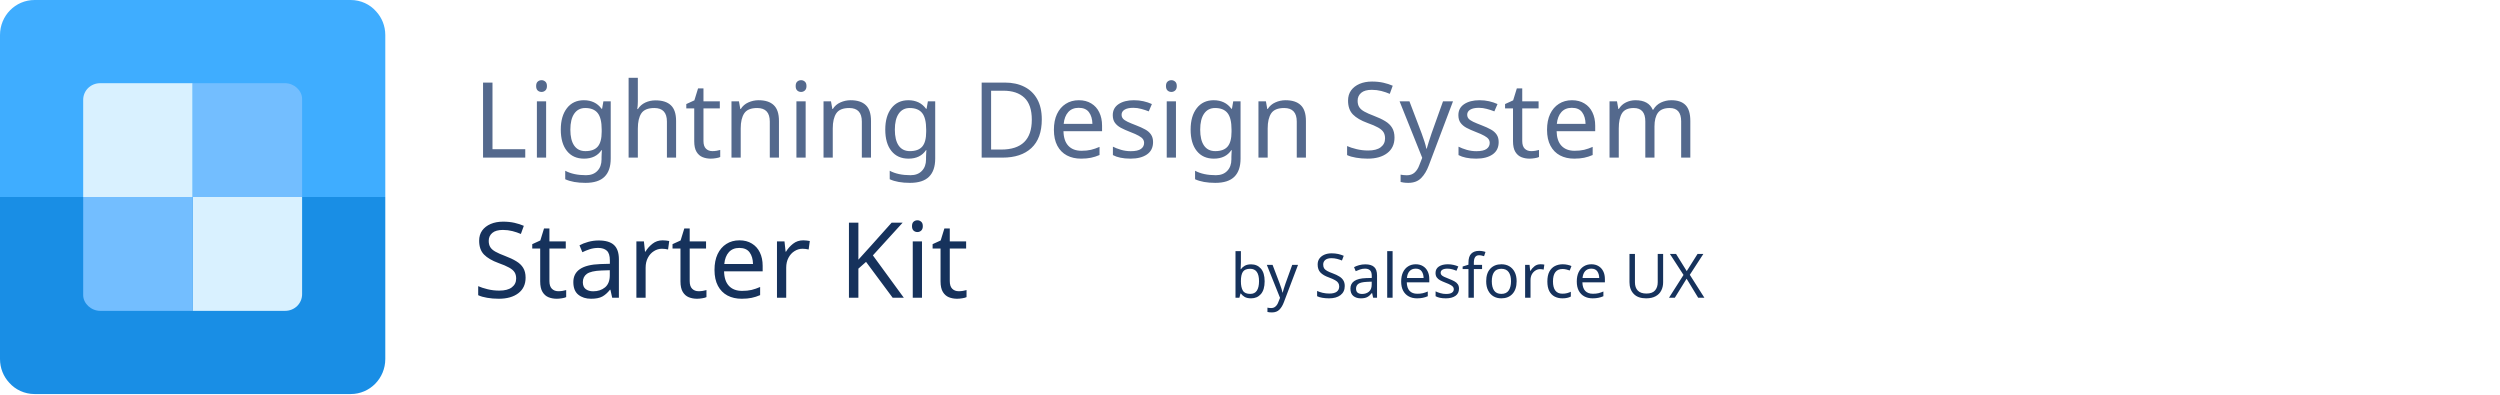
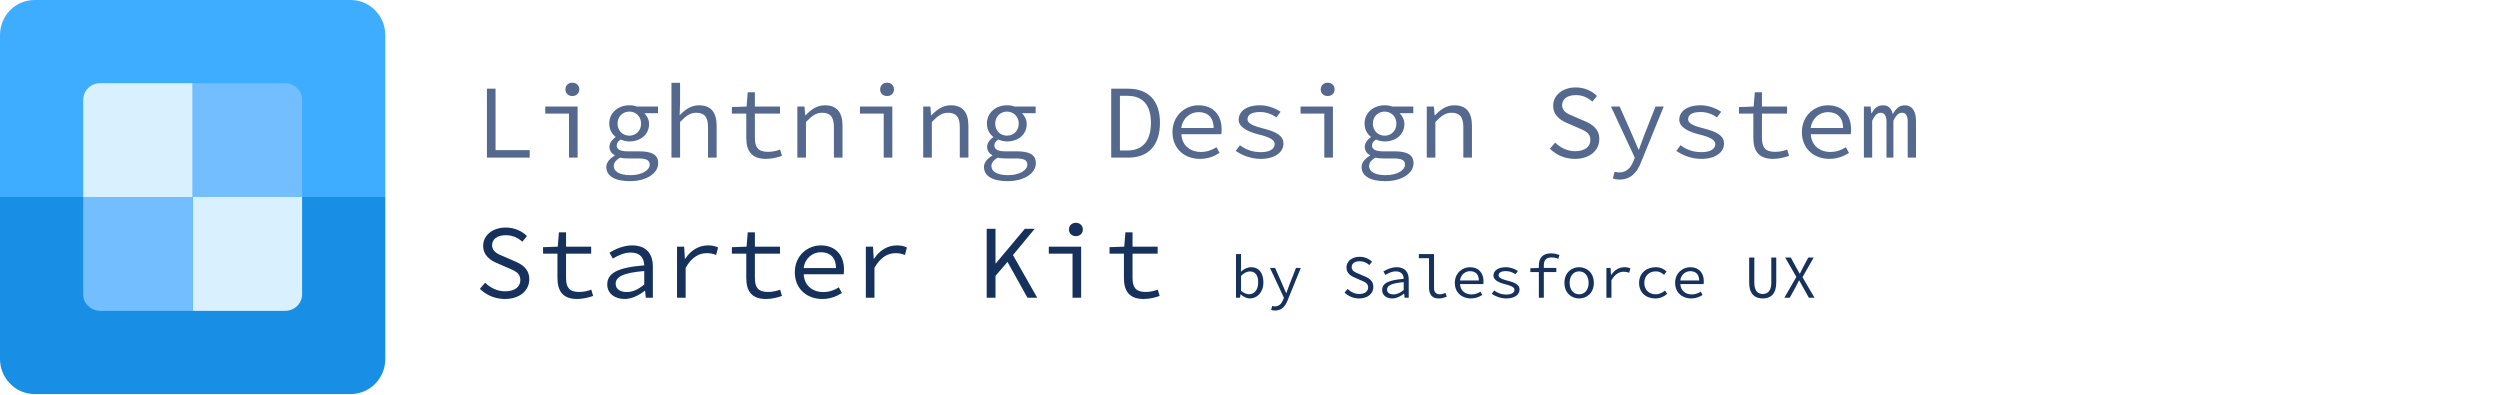
<svg xmlns="http://www.w3.org/2000/svg" width="571px" height="90px" viewBox="0 0 571 90" version="1.1">
  <defs />
  <g id="Page-1" stroke="none" stroke-width="1" fill="none" fill-rule="evenodd">
    <g id="Group">
      <path d="M0,45 L0,82 C0,84.1 0.8,86 2.1,87.4 C3.5,89 5.6,90 7.9,90 L80.1,90 C84.5,90 88,86.4 88,82 L88,45" id="Shape" fill="#198EE5" />
      <path d="M0,8 C0,3.6 3.5,0 7.9,0 L80.1,0 C82.4,0 84.5,1 85.9,2.6 C87.2,4 88,5.9 88,8 L88,45 L0,45 L0,8" id="Shape" fill="#3FADFF" />
      <path d="M22.9,19 L44,19 L44,45 L19,45 L19,22.8 C19,20.7 20.7,19 22.9,19 L22.9,19 Z" id="Shape" fill="#D9F1FF" />
      <path d="M44,19 L65.1,19 C67.2,19 69,20.7 69,22.6 L69,45 L44,45 L44,19 L44,19 Z" id="Shape" fill="#73BEFF" />
      <path d="M65.1,71 L44,71 L44,45 L69,45 L69,67.2 C69,69.3 67.3,71 65.1,71 L65.1,71 Z" id="Shape" fill="#D9F1FF" />
      <path d="M44,71 L22.9,71 C20.8,71 19,69.3 19,67.4 L19,45 L44,45 L44,71 L44,71 Z" id="Shape" fill="#73BEFF" />
    </g>
-     <text id="Lightning-Design-Sys" font-family="SauceCodePowerline-Regular, Source Code Pro for Powerline" font-size="24" font-weight="normal" fill="#54698D">
-       <tspan x="108" y="36">Lightning Design System</tspan>
-     </text>
-     <text id="Starter-Kit" font-family="SauceCodePowerline-Regular, Source Code Pro for Powerline" font-size="24" font-weight="normal" fill="#16325C">
-       <tspan x="108" y="68">Starter Kit</tspan>
-     </text>
-     <text id="by-Salesforce-UX" font-family="SauceCodePowerline-Regular, Source Code Pro for Powerline" font-size="14" font-weight="normal" fill="#16325C">
-       <tspan x="281" y="68">by Salesforce UX</tspan>
-     </text>
+     <path d="M111.216,36 L120.984,36 L120.984,34.296 L113.184,34.296 L113.184,20.256 L111.216,20.256 L111.216,36 Z M124.536,25.944 L129.96,25.944 L129.96,36 L131.928,36 L131.928,24.336 L124.536,24.336 L124.536,25.944 Z M130.728,21.936 C131.616,21.936 132.312,21.336 132.312,20.424 C132.312,19.488 131.616,18.888 130.728,18.888 C129.816,18.888 129.144,19.488 129.144,20.424 C129.144,21.336 129.816,21.936 130.728,21.936 L130.728,21.936 Z M140.184,37.944 C140.184,37.272 140.568,36.6 141.672,36 C142.176,36.144 142.776,36.192 143.448,36.192 L145.728,36.192 C147.504,36.192 148.392,36.504 148.392,37.608 C148.392,38.808 146.712,40.008 144,40.008 C141.504,40.008 140.184,39.168 140.184,37.944 L140.184,37.944 Z M138.48,38.136 C138.48,40.2 140.448,41.376 143.856,41.376 C147.816,41.376 150.336,39.48 150.336,37.296 C150.336,35.328 148.896,34.56 145.896,34.56 L143.28,34.56 C141.744,34.56 140.856,34.152 140.856,33.216 C140.856,32.664 141.192,32.232 141.768,31.872 C142.416,32.16 143.136,32.304 143.736,32.304 C146.256,32.304 148.248,30.792 148.248,28.296 C148.248,27.264 147.72,26.424 147.168,25.848 L150.288,25.848 L150.288,24.336 L145.464,24.336 C144.96,24.144 144.408,24.048 143.736,24.048 C141.264,24.048 139.152,25.68 139.152,28.224 C139.152,29.616 139.8,30.648 140.592,31.248 L140.592,31.344 C139.704,31.944 139.2,32.784 139.2,33.528 C139.2,34.512 139.776,35.112 140.4,35.448 L140.4,35.544 C139.152,36.264 138.48,37.2 138.48,38.136 L138.48,38.136 Z M143.736,30.984 C142.272,30.984 141.048,29.904 141.048,28.224 C141.048,26.592 142.272,25.488 143.736,25.488 C145.224,25.488 146.424,26.592 146.424,28.224 C146.424,29.904 145.224,30.984 143.736,30.984 L143.736,30.984 Z M153.36,36 L155.328,36 L155.328,27.864 C156.696,26.448 157.632,25.752 159.024,25.752 C160.944,25.752 161.712,26.808 161.712,29.016 L161.712,36 L163.68,36 L163.68,28.752 C163.68,25.68 162.408,24.048 159.648,24.048 C157.824,24.048 156.48,25.032 155.232,26.328 L155.328,23.568 L155.328,18.912 L153.36,18.912 L153.36,36 Z M170.448,31.464 C170.448,34.344 171.552,36.288 174.936,36.288 C176.208,36.288 177.552,35.976 178.608,35.592 L178.176,34.152 C177.36,34.464 176.472,34.68 175.368,34.68 C173.112,34.68 172.416,33.576 172.416,31.488 L172.416,25.944 L178.152,25.944 L178.152,24.336 L172.416,24.336 L172.416,21.072 L170.784,21.072 L170.52,24.336 L167.16,24.456 L167.16,25.944 L170.448,25.944 L170.448,31.464 Z M182.112,36 L184.08,36 L184.08,27.864 C185.448,26.448 186.384,25.752 187.776,25.752 C189.696,25.752 190.464,26.808 190.464,29.016 L190.464,36 L192.432,36 L192.432,28.752 C192.432,25.68 191.16,24.048 188.4,24.048 C186.576,24.048 185.232,25.032 184.008,26.328 L183.912,26.328 L183.744,24.336 L182.112,24.336 L182.112,36 Z M196.416,25.944 L201.84,25.944 L201.84,36 L203.808,36 L203.808,24.336 L196.416,24.336 L196.416,25.944 Z M202.608,21.936 C203.496,21.936 204.192,21.336 204.192,20.424 C204.192,19.488 203.496,18.888 202.608,18.888 C201.696,18.888 201.024,19.488 201.024,20.424 C201.024,21.336 201.696,21.936 202.608,21.936 L202.608,21.936 Z M210.864,36 L212.832,36 L212.832,27.864 C214.2,26.448 215.136,25.752 216.528,25.752 C218.448,25.752 219.216,26.808 219.216,29.016 L219.216,36 L221.184,36 L221.184,28.752 C221.184,25.68 219.912,24.048 217.152,24.048 C215.328,24.048 213.984,25.032 212.76,26.328 L212.664,26.328 L212.496,24.336 L210.864,24.336 L210.864,36 Z M226.44,37.944 C226.44,37.272 226.824,36.6 227.928,36 C228.432,36.144 229.032,36.192 229.704,36.192 L231.984,36.192 C233.76,36.192 234.648,36.504 234.648,37.608 C234.648,38.808 232.968,40.008 230.256,40.008 C227.76,40.008 226.44,39.168 226.44,37.944 L226.44,37.944 Z M224.736,38.136 C224.736,40.2 226.704,41.376 230.112,41.376 C234.072,41.376 236.592,39.48 236.592,37.296 C236.592,35.328 235.152,34.56 232.152,34.56 L229.536,34.56 C228,34.56 227.112,34.152 227.112,33.216 C227.112,32.664 227.448,32.232 228.024,31.872 C228.672,32.16 229.392,32.304 229.992,32.304 C232.512,32.304 234.504,30.792 234.504,28.296 C234.504,27.264 233.976,26.424 233.424,25.848 L236.544,25.848 L236.544,24.336 L231.72,24.336 C231.216,24.144 230.664,24.048 229.992,24.048 C227.52,24.048 225.408,25.68 225.408,28.224 C225.408,29.616 226.056,30.648 226.848,31.248 L226.848,31.344 C225.96,31.944 225.456,32.784 225.456,33.528 C225.456,34.512 226.032,35.112 226.656,35.448 L226.656,35.544 C225.408,36.264 224.736,37.2 224.736,38.136 L224.736,38.136 Z M229.992,30.984 C228.528,30.984 227.304,29.904 227.304,28.224 C227.304,26.592 228.528,25.488 229.992,25.488 C231.48,25.488 232.68,26.592 232.68,28.224 C232.68,29.904 231.48,30.984 229.992,30.984 L229.992,30.984 Z M253.8,36 L257.736,36 C262.392,36 264.936,33.072 264.936,28.056 C264.936,23.064 262.392,20.256 257.64,20.256 L253.8,20.256 L253.8,36 Z M255.792,34.368 L255.792,21.888 L257.52,21.888 C261.096,21.888 262.872,24.096 262.872,28.056 C262.872,32.04 261.096,34.368 257.52,34.368 L255.792,34.368 Z M267.792,30.192 C267.792,34.008 270.6,36.288 274.056,36.288 C275.928,36.288 277.392,35.664 278.544,34.92 L277.848,33.624 C276.768,34.296 275.664,34.704 274.296,34.704 C271.752,34.704 269.928,33.12 269.832,30.648 L278.952,30.648 C279,30.36 279.024,29.928 279.024,29.52 C279.024,26.232 277.056,24.048 273.72,24.048 C270.696,24.048 267.792,26.376 267.792,30.192 L267.792,30.192 Z M269.808,29.232 C270.12,26.952 271.848,25.608 273.744,25.608 C275.904,25.608 277.2,26.904 277.2,29.232 L269.808,29.232 Z M282.24,34.464 C283.656,35.448 285.672,36.288 287.952,36.288 C291.288,36.288 293.136,34.704 293.136,32.808 C293.136,31.032 291.624,30.12 288.48,29.328 C286.368,28.8 284.928,28.224 284.928,27.264 C284.928,26.352 285.624,25.584 287.808,25.584 C289.248,25.584 290.496,26.088 291.528,26.808 L292.488,25.536 C291.336,24.744 289.56,24.048 287.808,24.048 C284.592,24.048 282.912,25.488 282.912,27.36 C282.912,29.016 284.952,30.072 287.352,30.672 C290.208,31.368 291.144,32.016 291.144,32.928 C291.144,33.936 290.112,34.752 288.024,34.752 C285.936,34.752 284.496,34.128 283.2,33.168 L282.24,34.464 Z M297.048,25.944 L302.472,25.944 L302.472,36 L304.44,36 L304.44,24.336 L297.048,24.336 L297.048,25.944 Z M303.24,21.936 C304.128,21.936 304.824,21.336 304.824,20.424 C304.824,19.488 304.128,18.888 303.24,18.888 C302.328,18.888 301.656,19.488 301.656,20.424 C301.656,21.336 302.328,21.936 303.24,21.936 L303.24,21.936 Z M312.696,37.944 C312.696,37.272 313.08,36.6 314.184,36 C314.688,36.144 315.288,36.192 315.96,36.192 L318.24,36.192 C320.016,36.192 320.904,36.504 320.904,37.608 C320.904,38.808 319.224,40.008 316.512,40.008 C314.016,40.008 312.696,39.168 312.696,37.944 L312.696,37.944 Z M310.992,38.136 C310.992,40.2 312.96,41.376 316.368,41.376 C320.328,41.376 322.848,39.48 322.848,37.296 C322.848,35.328 321.408,34.56 318.408,34.56 L315.792,34.56 C314.256,34.56 313.368,34.152 313.368,33.216 C313.368,32.664 313.704,32.232 314.28,31.872 C314.928,32.16 315.648,32.304 316.248,32.304 C318.768,32.304 320.76,30.792 320.76,28.296 C320.76,27.264 320.232,26.424 319.68,25.848 L322.8,25.848 L322.8,24.336 L317.976,24.336 C317.472,24.144 316.92,24.048 316.248,24.048 C313.776,24.048 311.664,25.68 311.664,28.224 C311.664,29.616 312.312,30.648 313.104,31.248 L313.104,31.344 C312.216,31.944 311.712,32.784 311.712,33.528 C311.712,34.512 312.288,35.112 312.912,35.448 L312.912,35.544 C311.664,36.264 310.992,37.2 310.992,38.136 L310.992,38.136 Z M316.248,30.984 C314.784,30.984 313.56,29.904 313.56,28.224 C313.56,26.592 314.784,25.488 316.248,25.488 C317.736,25.488 318.936,26.592 318.936,28.224 C318.936,29.904 317.736,30.984 316.248,30.984 L316.248,30.984 Z M325.872,36 L327.84,36 L327.84,27.864 C329.208,26.448 330.144,25.752 331.536,25.752 C333.456,25.752 334.224,26.808 334.224,29.016 L334.224,36 L336.192,36 L336.192,28.752 C336.192,25.68 334.92,24.048 332.16,24.048 C330.336,24.048 328.992,25.032 327.768,26.328 L327.672,26.328 L327.504,24.336 L325.872,24.336 L325.872,36 Z M354,33.96 C355.416,35.376 357.408,36.288 359.712,36.288 C363.168,36.288 365.28,34.296 365.28,31.8 C365.28,29.472 363.744,28.392 361.8,27.6 L359.592,26.64 C358.248,26.088 356.784,25.536 356.784,24.024 C356.784,22.608 358.008,21.72 359.904,21.72 C361.464,21.72 362.664,22.296 363.696,23.208 L364.752,21.912 C363.6,20.76 361.872,19.968 359.904,19.968 C356.904,19.968 354.744,21.744 354.744,24.144 C354.744,26.448 356.568,27.576 358.152,28.2 L360.408,29.184 C362.016,29.856 363.24,30.36 363.24,31.968 C363.24,33.504 361.968,34.536 359.736,34.536 C358.008,34.536 356.376,33.744 355.2,32.568 L354,33.96 Z M368.784,39.216 L368.376,40.776 C368.784,40.92 369.36,41.016 369.912,41.016 C372.552,41.016 373.992,39.264 374.856,36.96 L379.992,24.336 L378.12,24.336 L375.576,30.792 C375.192,31.848 374.736,33.072 374.328,34.176 L374.232,34.176 C373.752,33.048 373.248,31.824 372.792,30.792 L369.936,24.336 L367.944,24.336 L373.392,36.024 L373.032,36.888 C372.456,38.328 371.472,39.384 369.84,39.384 C369.48,39.384 369.096,39.312 368.784,39.216 L368.784,39.216 Z M382.872,34.464 C384.288,35.448 386.304,36.288 388.584,36.288 C391.92,36.288 393.768,34.704 393.768,32.808 C393.768,31.032 392.256,30.12 389.112,29.328 C387,28.8 385.56,28.224 385.56,27.264 C385.56,26.352 386.256,25.584 388.44,25.584 C389.88,25.584 391.128,26.088 392.16,26.808 L393.12,25.536 C391.968,24.744 390.192,24.048 388.44,24.048 C385.224,24.048 383.544,25.488 383.544,27.36 C383.544,29.016 385.584,30.072 387.984,30.672 C390.84,31.368 391.776,32.016 391.776,32.928 C391.776,33.936 390.744,34.752 388.656,34.752 C386.568,34.752 385.128,34.128 383.832,33.168 L382.872,34.464 Z M400.464,31.464 C400.464,34.344 401.568,36.288 404.952,36.288 C406.224,36.288 407.568,35.976 408.624,35.592 L408.192,34.152 C407.376,34.464 406.488,34.68 405.384,34.68 C403.128,34.68 402.432,33.576 402.432,31.488 L402.432,25.944 L408.168,25.944 L408.168,24.336 L402.432,24.336 L402.432,21.072 L400.8,21.072 L400.536,24.336 L397.176,24.456 L397.176,25.944 L400.464,25.944 L400.464,31.464 Z M411.552,30.192 C411.552,34.008 414.36,36.288 417.816,36.288 C419.688,36.288 421.152,35.664 422.304,34.92 L421.608,33.624 C420.528,34.296 419.424,34.704 418.056,34.704 C415.512,34.704 413.688,33.12 413.592,30.648 L422.712,30.648 C422.76,30.36 422.784,29.928 422.784,29.52 C422.784,26.232 420.816,24.048 417.48,24.048 C414.456,24.048 411.552,26.376 411.552,30.192 L411.552,30.192 Z M413.568,29.232 C413.88,26.952 415.608,25.608 417.504,25.608 C419.664,25.608 420.96,26.904 420.96,29.232 L413.568,29.232 Z M425.712,36 L427.608,36 L427.608,27.552 C428.208,26.352 428.736,25.752 429.552,25.752 C430.416,25.752 430.872,26.448 430.872,27.816 L430.872,36 L432.456,36 L432.456,27.552 C433.056,26.352 433.608,25.752 434.448,25.752 C435.312,25.752 435.72,26.448 435.72,27.816 L435.72,36 L437.616,36 L437.616,27.648 C437.616,25.32 436.68,24.048 435.072,24.048 C433.776,24.048 433.008,24.84 432.312,26.064 C432.024,24.72 431.28,24.048 430.104,24.048 C428.784,24.048 428.064,24.792 427.488,25.872 L427.416,25.872 L427.248,24.336 L425.712,24.336 L425.712,36 Z" id="Lightning-Design-Sys" fill="#54698D" />
+     <path d="M109.608,65.96 C111.024,67.376 113.016,68.288 115.32,68.288 C118.776,68.288 120.888,66.296 120.888,63.8 C120.888,61.472 119.352,60.392 117.408,59.6 L115.2,58.64 C113.856,58.088 112.392,57.536 112.392,56.024 C112.392,54.608 113.616,53.72 115.512,53.72 C117.072,53.72 118.272,54.296 119.304,55.208 L120.36,53.912 C119.208,52.76 117.48,51.968 115.512,51.968 C112.512,51.968 110.352,53.744 110.352,56.144 C110.352,58.448 112.176,59.576 113.76,60.2 L116.016,61.184 C117.624,61.856 118.848,62.36 118.848,63.968 C118.848,65.504 117.576,66.536 115.344,66.536 C113.616,66.536 111.984,65.744 110.808,64.568 L109.608,65.96 Z M127.32,63.464 C127.32,66.344 128.424,68.288 131.808,68.288 C133.08,68.288 134.424,67.976 135.48,67.592 L135.048,66.152 C134.232,66.464 133.344,66.68 132.24,66.68 C129.984,66.68 129.288,65.576 129.288,63.488 L129.288,57.944 L135.024,57.944 L135.024,56.336 L129.288,56.336 L129.288,53.072 L127.656,53.072 L127.392,56.336 L124.032,56.456 L124.032,57.944 L127.32,57.944 L127.32,63.464 Z M138.696,64.976 C138.696,67.064 140.472,68.288 142.656,68.288 C144.312,68.288 145.968,67.424 147.264,66.416 L147.336,66.416 L147.504,68 L149.112,68 L149.112,60.848 C149.112,57.944 147.576,56.048 144.384,56.048 C142.344,56.048 140.376,56.96 139.2,57.728 L139.968,59.072 C141.048,58.4 142.536,57.68 144.048,57.68 C146.304,57.68 147.096,59.024 147.144,60.608 C141.12,61.088 138.696,62.36 138.696,64.976 L138.696,64.976 Z M140.616,64.832 C140.616,63.296 142.152,62.312 147.144,61.904 L147.144,64.976 C145.824,66.08 144.504,66.704 143.184,66.704 C141.84,66.704 140.616,66.152 140.616,64.832 L140.616,64.832 Z M154.632,68 L156.6,68 L156.6,61.16 C157.992,58.736 159.648,57.824 161.4,57.824 C162.312,57.824 162.744,57.944 163.56,58.232 L164.016,56.528 C163.296,56.168 162.576,56.048 161.712,56.048 C159.552,56.048 157.728,57.224 156.504,59.096 L156.432,59.096 L156.264,56.336 L154.632,56.336 L154.632,68 Z M170.448,63.464 C170.448,66.344 171.552,68.288 174.936,68.288 C176.208,68.288 177.552,67.976 178.608,67.592 L178.176,66.152 C177.36,66.464 176.472,66.68 175.368,66.68 C173.112,66.68 172.416,65.576 172.416,63.488 L172.416,57.944 L178.152,57.944 L178.152,56.336 L172.416,56.336 L172.416,53.072 L170.784,53.072 L170.52,56.336 L167.16,56.456 L167.16,57.944 L170.448,57.944 L170.448,63.464 Z M181.536,62.192 C181.536,66.008 184.344,68.288 187.8,68.288 C189.672,68.288 191.136,67.664 192.288,66.92 L191.592,65.624 C190.512,66.296 189.408,66.704 188.04,66.704 C185.496,66.704 183.672,65.12 183.576,62.648 L192.696,62.648 C192.744,62.36 192.768,61.928 192.768,61.52 C192.768,58.232 190.8,56.048 187.464,56.048 C184.44,56.048 181.536,58.376 181.536,62.192 L181.536,62.192 Z M183.552,61.232 C183.864,58.952 185.592,57.608 187.488,57.608 C189.648,57.608 190.944,58.904 190.944,61.232 L183.552,61.232 Z M197.76,68 L199.728,68 L199.728,61.16 C201.12,58.736 202.776,57.824 204.528,57.824 C205.44,57.824 205.872,57.944 206.688,58.232 L207.144,56.528 C206.424,56.168 205.704,56.048 204.84,56.048 C202.68,56.048 200.856,57.224 199.632,59.096 L199.56,59.096 L199.392,56.336 L197.76,56.336 L197.76,68 Z M225.36,68 L227.376,68 L227.376,63.008 L230.112,59.816 L234.672,68 L236.904,68 L231.36,58.256 L236.328,52.256 L234.072,52.256 L227.448,60.152 L227.376,60.152 L227.376,52.256 L225.36,52.256 L225.36,68 Z M239.544,57.944 L244.968,57.944 L244.968,68 L246.936,68 L246.936,56.336 L239.544,56.336 L239.544,57.944 Z M245.736,53.936 C246.624,53.936 247.32,53.336 247.32,52.424 C247.32,51.488 246.624,50.888 245.736,50.888 C244.824,50.888 244.152,51.488 244.152,52.424 C244.152,53.336 244.824,53.936 245.736,53.936 L245.736,53.936 Z M256.704,63.464 C256.704,66.344 257.808,68.288 261.192,68.288 C262.464,68.288 263.808,67.976 264.864,67.592 L264.432,66.152 C263.616,66.464 262.728,66.68 261.624,66.68 C259.368,66.68 258.672,65.576 258.672,63.488 L258.672,57.944 L264.408,57.944 L264.408,56.336 L258.672,56.336 L258.672,53.072 L257.04,53.072 L256.776,56.336 L253.416,56.456 L253.416,57.944 L256.704,57.944 L256.704,63.464 Z" id="Starter-Kit" fill="#16325C" />
+     <path d="M282.302,68 L283.226,68 L283.324,67.244 L283.366,67.244 C284.01,67.818 284.822,68.168 285.48,68.168 C287.104,68.168 288.56,66.81 288.56,64.486 C288.56,62.386 287.566,61.028 285.732,61.028 C284.934,61.028 284.066,61.434 283.422,62.064 L283.45,60.748 L283.45,58.032 L282.302,58.032 L282.302,68 Z M283.45,66.404 L283.45,63.016 C284.15,62.316 284.85,61.994 285.452,61.994 C286.81,61.994 287.37,63.002 287.37,64.5 C287.37,66.18 286.488,67.202 285.298,67.202 C284.808,67.202 284.094,66.978 283.45,66.404 L283.45,66.404 Z M290.562,69.876 L290.324,70.786 C290.562,70.87 290.898,70.926 291.22,70.926 C292.76,70.926 293.6,69.904 294.104,68.56 L297.1,61.196 L296.008,61.196 L294.524,64.962 C294.3,65.578 294.034,66.292 293.796,66.936 L293.74,66.936 C293.46,66.278 293.166,65.564 292.9,64.962 L291.234,61.196 L290.072,61.196 L293.25,68.014 L293.04,68.518 C292.704,69.358 292.13,69.974 291.178,69.974 C290.968,69.974 290.744,69.932 290.562,69.876 L290.562,69.876 Z M307.096,66.81 C307.922,67.636 309.084,68.168 310.428,68.168 C312.444,68.168 313.676,67.006 313.676,65.55 C313.676,64.192 312.78,63.562 311.646,63.1 L310.358,62.54 C309.574,62.218 308.72,61.896 308.72,61.014 C308.72,60.188 309.434,59.67 310.54,59.67 C311.45,59.67 312.15,60.006 312.752,60.538 L313.368,59.782 C312.696,59.11 311.688,58.648 310.54,58.648 C308.79,58.648 307.53,59.684 307.53,61.084 C307.53,62.428 308.594,63.086 309.518,63.45 L310.834,64.024 C311.772,64.416 312.486,64.71 312.486,65.648 C312.486,66.544 311.744,67.146 310.442,67.146 C309.434,67.146 308.482,66.684 307.796,65.998 L307.096,66.81 Z M315.678,66.236 C315.678,67.454 316.714,68.168 317.988,68.168 C318.954,68.168 319.92,67.664 320.676,67.076 L320.718,67.076 L320.816,68 L321.754,68 L321.754,63.828 C321.754,62.134 320.858,61.028 318.996,61.028 C317.806,61.028 316.658,61.56 315.972,62.008 L316.42,62.792 C317.05,62.4 317.918,61.98 318.8,61.98 C320.116,61.98 320.578,62.764 320.606,63.688 C317.092,63.968 315.678,64.71 315.678,66.236 L315.678,66.236 Z M316.798,66.152 C316.798,65.256 317.694,64.682 320.606,64.444 L320.606,66.236 C319.836,66.88 319.066,67.244 318.296,67.244 C317.512,67.244 316.798,66.922 316.798,66.152 L316.798,66.152 Z M324.064,58.97 L326.388,58.97 L326.388,65.718 C326.388,67.328 327.172,68.168 328.614,68.168 C329.356,68.168 329.832,67.986 330.448,67.762 L330.154,66.894 C329.65,67.118 329.258,67.216 328.866,67.216 C328.054,67.216 327.536,66.796 327.536,65.802 L327.536,58.032 L324.064,58.032 L324.064,58.97 Z M332.282,64.612 C332.282,66.838 333.92,68.168 335.936,68.168 C337.028,68.168 337.882,67.804 338.554,67.37 L338.148,66.614 C337.518,67.006 336.874,67.244 336.076,67.244 C334.592,67.244 333.528,66.32 333.472,64.878 L338.792,64.878 C338.82,64.71 338.834,64.458 338.834,64.22 C338.834,62.302 337.686,61.028 335.74,61.028 C333.976,61.028 332.282,62.386 332.282,64.612 L332.282,64.612 Z M333.458,64.052 C333.64,62.722 334.648,61.938 335.754,61.938 C337.014,61.938 337.77,62.694 337.77,64.052 L333.458,64.052 Z M340.71,67.104 C341.536,67.678 342.712,68.168 344.042,68.168 C345.988,68.168 347.066,67.244 347.066,66.138 C347.066,65.102 346.184,64.57 344.35,64.108 C343.118,63.8 342.278,63.464 342.278,62.904 C342.278,62.372 342.684,61.924 343.958,61.924 C344.798,61.924 345.526,62.218 346.128,62.638 L346.688,61.896 C346.016,61.434 344.98,61.028 343.958,61.028 C342.082,61.028 341.102,61.868 341.102,62.96 C341.102,63.926 342.292,64.542 343.692,64.892 C345.358,65.298 345.904,65.676 345.904,66.208 C345.904,66.796 345.302,67.272 344.084,67.272 C342.866,67.272 342.026,66.908 341.27,66.348 L340.71,67.104 Z M356.18,58.256 C355.536,57.99 354.892,57.864 354.22,57.864 C352.344,57.864 351.476,58.956 351.476,60.622 L351.476,61.196 L349.53,61.266 L349.53,62.134 L351.476,62.134 L351.476,68 L352.61,68 L352.61,62.134 L355.466,62.134 L355.466,61.196 L352.61,61.196 L352.61,60.58 C352.61,59.474 353.114,58.802 354.332,58.802 C354.92,58.802 355.354,58.872 355.914,59.124 L356.18,58.256 Z M357.314,64.612 C357.314,66.866 358.882,68.168 360.674,68.168 C362.466,68.168 364.034,66.866 364.034,64.612 C364.034,62.33 362.466,61.028 360.674,61.028 C358.882,61.028 357.314,62.33 357.314,64.612 L357.314,64.612 Z M358.504,64.612 C358.504,63.044 359.372,61.98 360.674,61.98 C361.976,61.98 362.844,63.044 362.844,64.612 C362.844,66.166 361.976,67.216 360.674,67.216 C359.372,67.216 358.504,66.166 358.504,64.612 L358.504,64.612 Z M366.904,68 L368.052,68 L368.052,64.01 C368.864,62.596 369.83,62.064 370.852,62.064 C371.384,62.064 371.636,62.134 372.112,62.302 L372.378,61.308 C371.958,61.098 371.538,61.028 371.034,61.028 C369.774,61.028 368.71,61.714 367.996,62.806 L367.954,62.806 L367.856,61.196 L366.904,61.196 L366.904,68 Z M374.366,64.612 C374.366,66.866 375.962,68.168 378.09,68.168 C379.098,68.168 380.05,67.776 380.792,67.104 L380.288,66.362 C379.714,66.838 379.014,67.216 378.174,67.216 C376.606,67.216 375.556,66.166 375.556,64.612 C375.556,63.044 376.634,61.98 378.202,61.98 C378.916,61.98 379.504,62.274 380.064,62.764 L380.638,62.022 C380.078,61.476 379.266,61.028 378.16,61.028 C376.102,61.028 374.366,62.33 374.366,64.612 L374.366,64.612 Z M382.598,64.612 C382.598,66.838 384.236,68.168 386.252,68.168 C387.344,68.168 388.198,67.804 388.87,67.37 L388.464,66.614 C387.834,67.006 387.19,67.244 386.392,67.244 C384.908,67.244 383.844,66.32 383.788,64.878 L389.108,64.878 C389.136,64.71 389.15,64.458 389.15,64.22 C389.15,62.302 388.002,61.028 386.056,61.028 C384.292,61.028 382.598,62.386 382.598,64.612 L382.598,64.612 Z M383.774,64.052 C383.956,62.722 384.964,61.938 386.07,61.938 C387.33,61.938 388.086,62.694 388.086,64.052 L383.774,64.052 Z M399.51,64.528 C399.51,67.16 400.812,68.168 402.618,68.168 C404.41,68.168 405.698,67.16 405.698,64.528 L405.698,58.816 L404.564,58.816 L404.564,64.556 C404.564,66.46 403.724,67.146 402.618,67.146 C401.512,67.146 400.686,66.46 400.686,64.556 L400.686,58.816 L399.51,58.816 L399.51,64.528 Z M407.546,68 L408.778,68 L410.15,65.522 C410.388,65.074 410.626,64.612 410.892,64.052 L410.948,64.052 C411.256,64.612 411.508,65.074 411.76,65.522 L413.146,68 L414.434,68 L411.69,63.31 L414.252,58.816 L413.02,58.816 L411.76,61.168 C411.536,61.588 411.354,61.966 411.102,62.498 L411.046,62.498 C410.752,61.966 410.542,61.588 410.304,61.168 L409.016,58.816 L407.728,58.816 L410.29,63.254 L407.546,68 Z" id="by-Salesforce-UX" fill="#16325C" />
  </g>
</svg>
